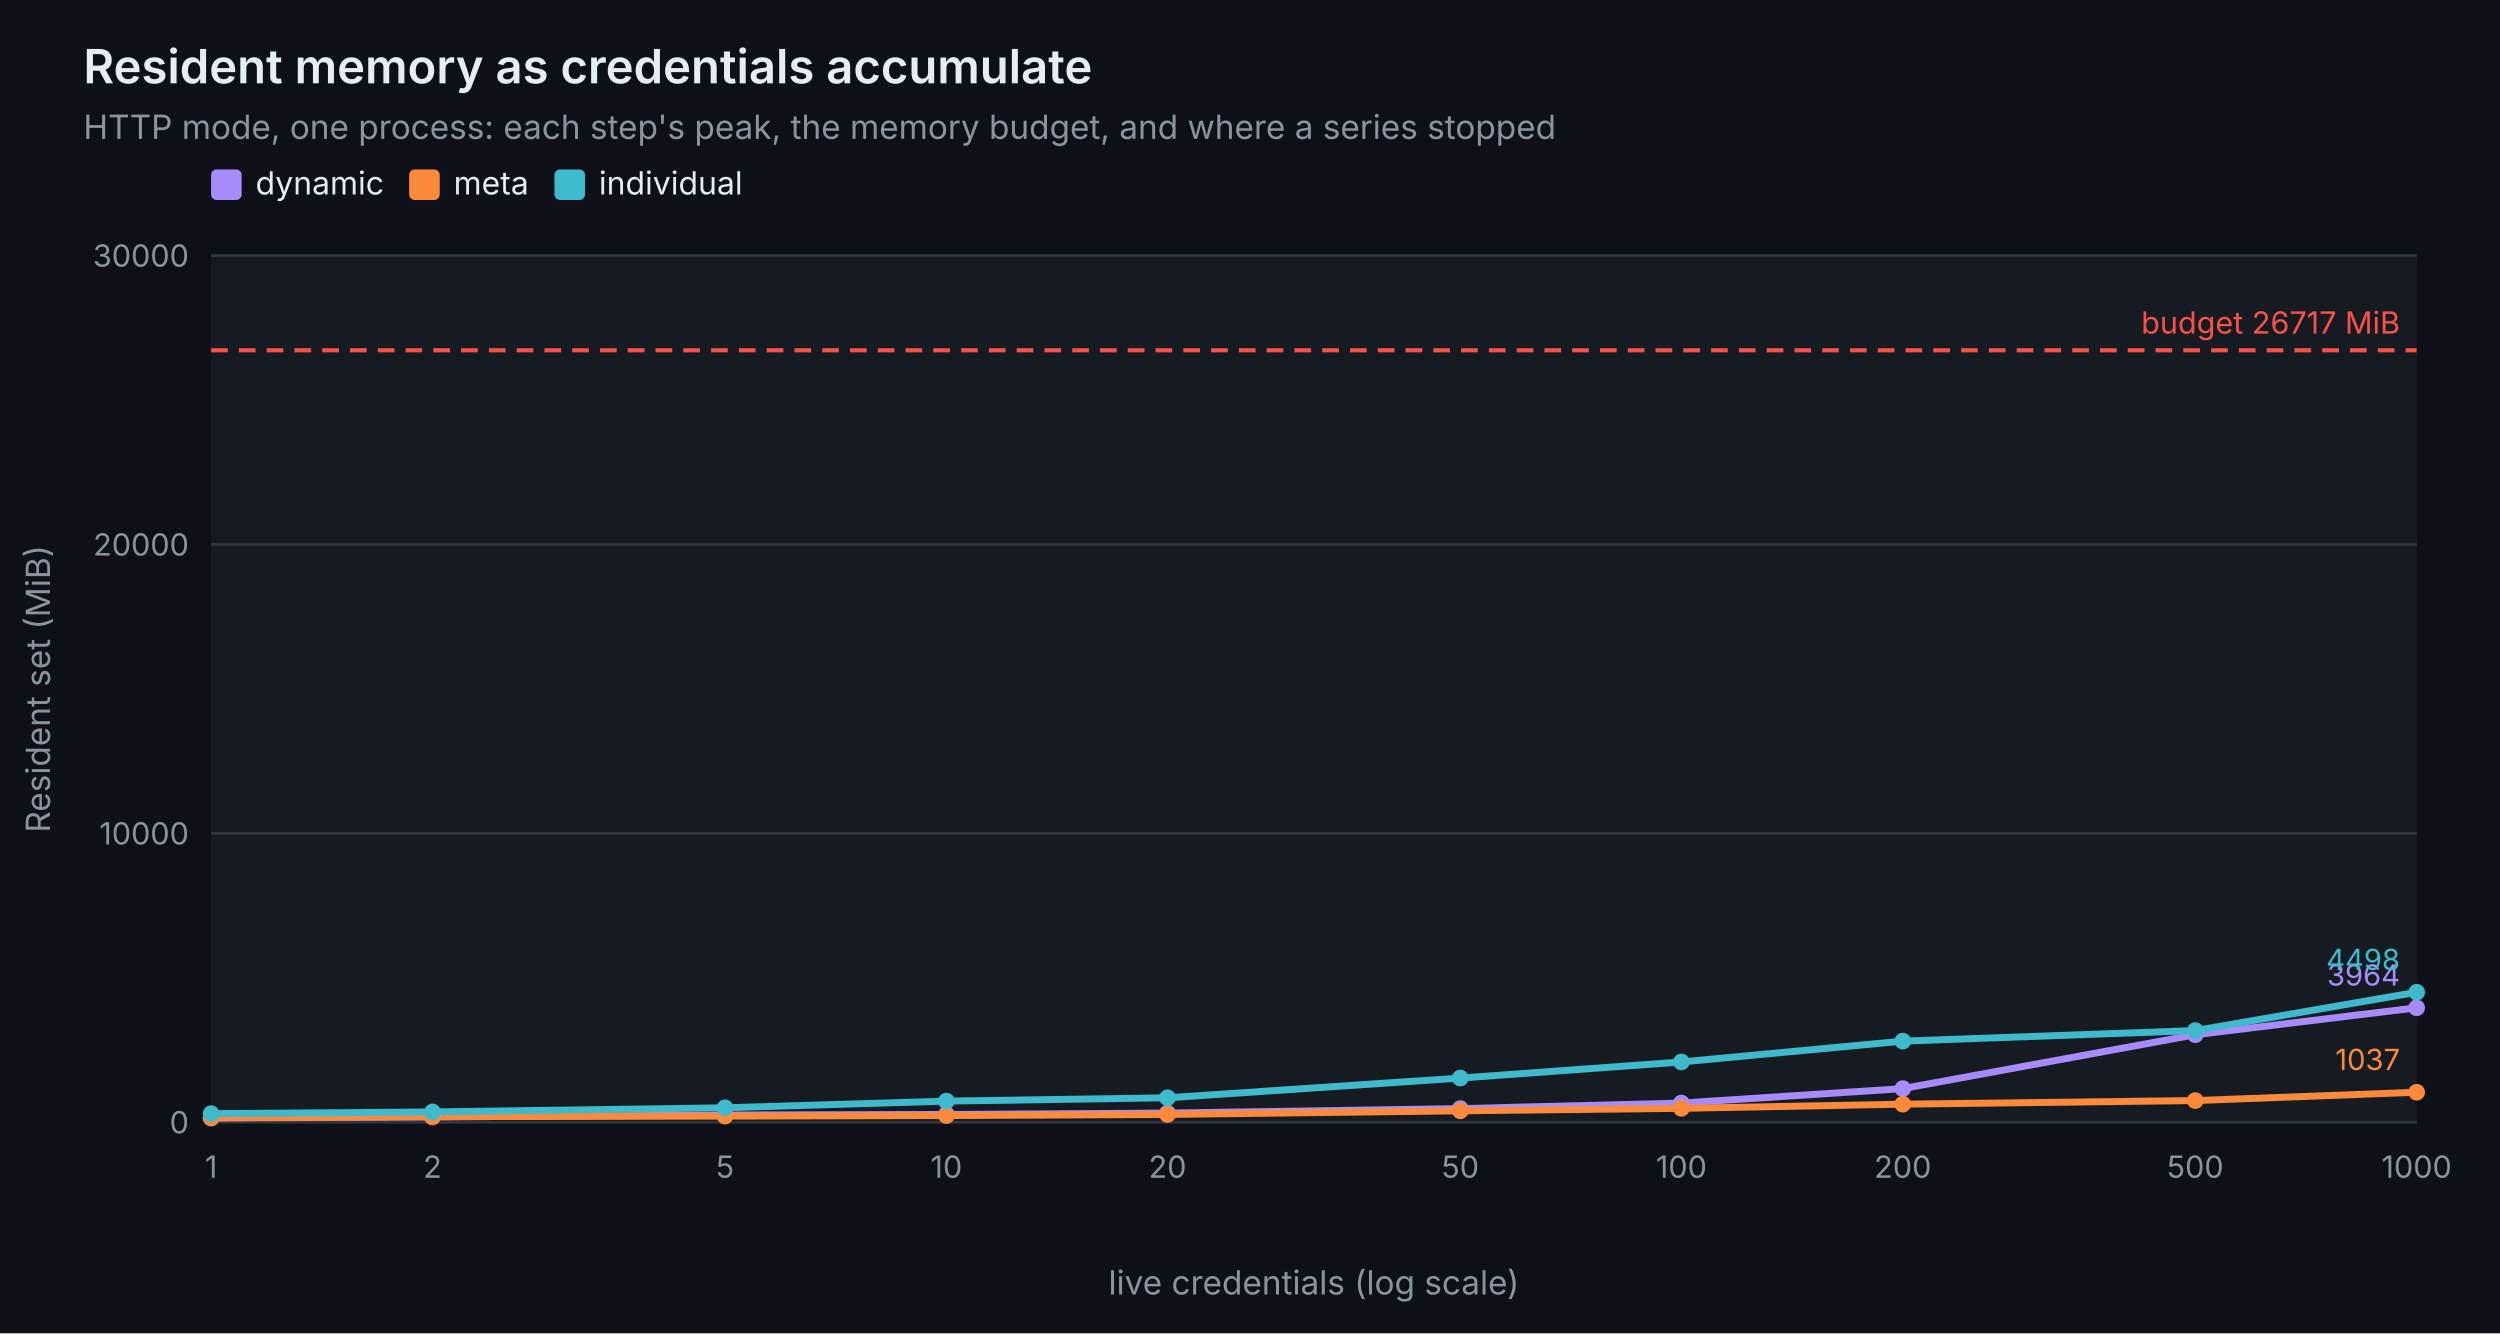
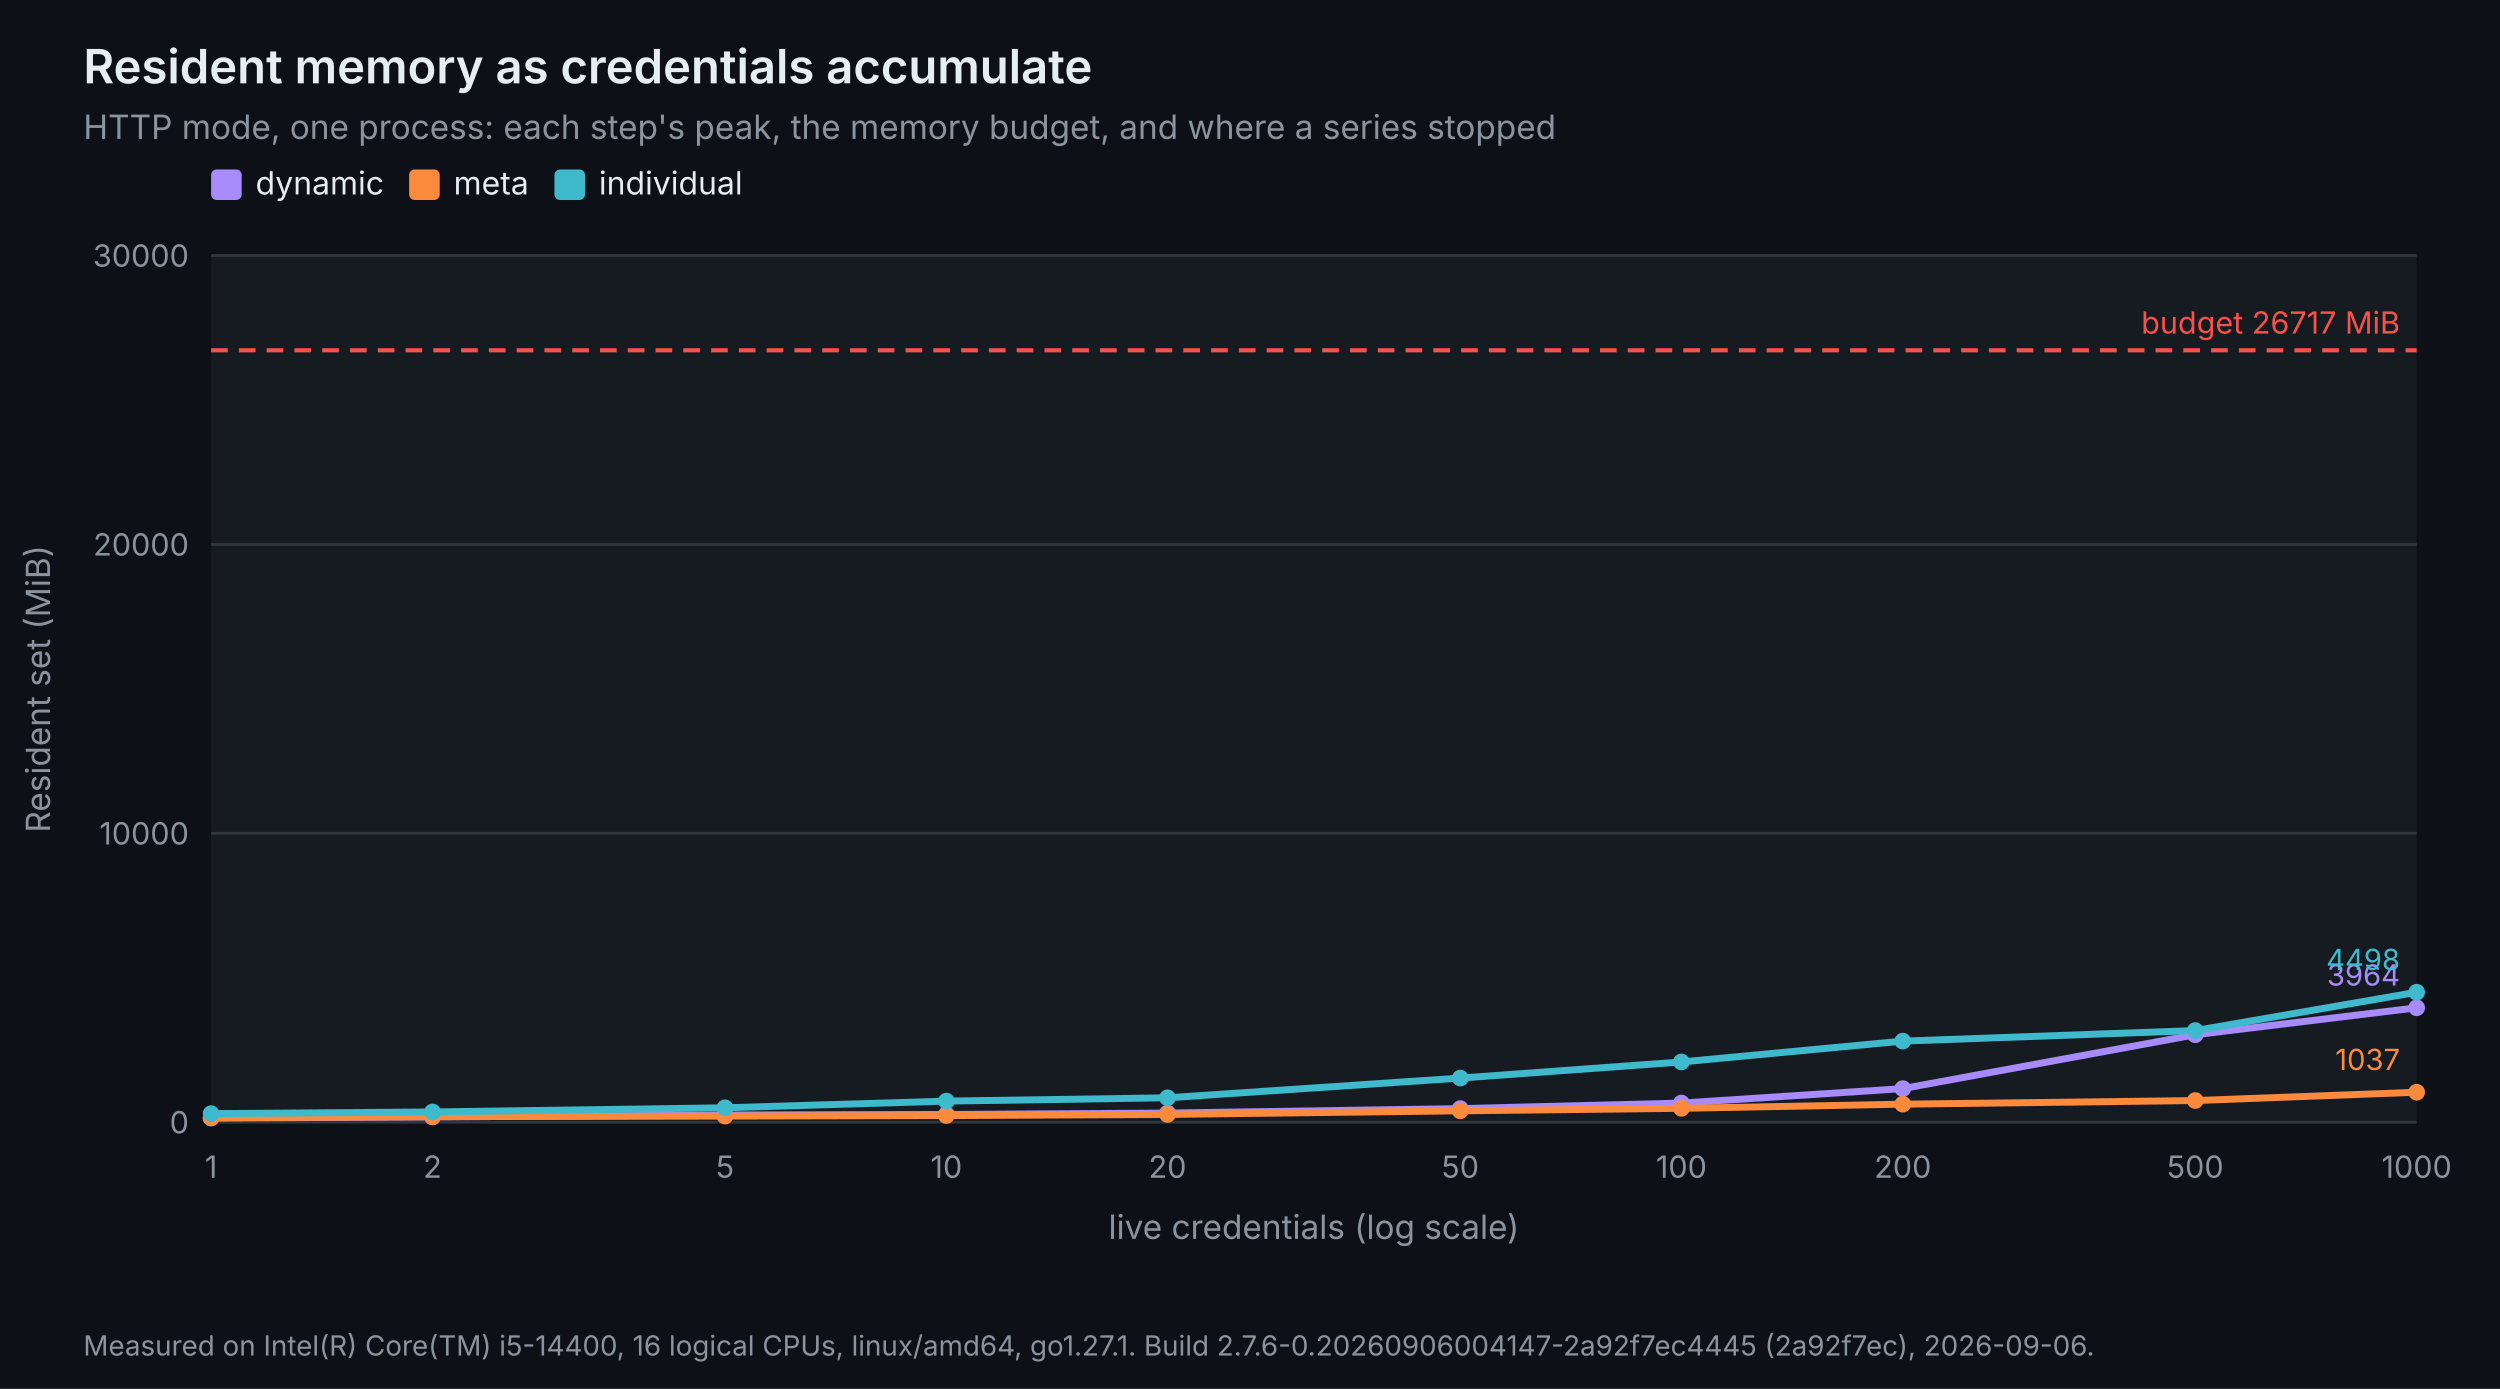
- <svg xmlns="http://www.w3.org/2000/svg" viewBox="0 0 900 480" width="900" height="480" role="img" aria-label="Resident memory as credentials accumulate. HTTP mode, one process: each step's peak, the memory budget, and where a series stopped">
-   <rect width="900" height="480" fill="#0d1117" />
+ <svg xmlns="http://www.w3.org/2000/svg" viewBox="0 0 900 500" width="900" height="500" role="img" aria-label="Resident memory as credentials accumulate. HTTP mode, one process: each step's peak, the memory budget, and where a series stopped. Measured on Intel(R) Core(TM) i5-14400, 16 logical CPUs, linux/amd64, go1.27.1. Build 2.7.6-0.20260906004147-2a92f7ec4445 (2a92f7ec), 2026-09-06.">
+   <rect width="900" height="500" fill="#0d1117" />
  <text x="30" y="30" font-family="ui-sans-serif,system-ui,-apple-system,Segoe UI,sans-serif" font-size="17" font-weight="600" fill="#e6edf3">Resident memory as credentials accumulate</text>
  <text x="30" y="50" font-family="ui-sans-serif,system-ui,-apple-system,Segoe UI,sans-serif" font-size="12" fill="#8b949e">HTTP mode, one process: each step's peak, the memory budget, and where a series stopped</text>
  <rect x="76" y="92" width="794" height="312" fill="#161b22" />
  <rect x="76.0" y="61.0" width="11" height="11" rx="2" fill="#a78bfa" />
  <text x="92.0" y="70.0" font-family="ui-sans-serif,system-ui,-apple-system,Segoe UI,sans-serif" font-size="11.5" fill="#e6edf3">dynamic</text>
  <rect x="147.3" y="61.0" width="11" height="11" rx="2" fill="#fc8a3d" />
  <text x="163.3" y="70.0" font-family="ui-sans-serif,system-ui,-apple-system,Segoe UI,sans-serif" font-size="11.5" fill="#e6edf3">meta</text>
  <rect x="199.6" y="61.0" width="11" height="11" rx="2" fill="#3fb9cc" />
  <text x="215.6" y="70.0" font-family="ui-sans-serif,system-ui,-apple-system,Segoe UI,sans-serif" font-size="11.5" fill="#e6edf3">individual</text>
  <line x1="76" y1="404.0" x2="870" y2="404.0" stroke="#30363d" stroke-width="1" />
  <text x="68" y="408.0" font-family="ui-sans-serif,system-ui,-apple-system,Segoe UI,sans-serif" font-size="11" text-anchor="end" fill="#8b949e">0</text>
  <line x1="76" y1="300.0" x2="870" y2="300.0" stroke="#30363d" stroke-width="1" />
  <text x="68" y="304.0" font-family="ui-sans-serif,system-ui,-apple-system,Segoe UI,sans-serif" font-size="11" text-anchor="end" fill="#8b949e">10000</text>
  <line x1="76" y1="196.0" x2="870" y2="196.0" stroke="#30363d" stroke-width="1" />
  <text x="68" y="200.0" font-family="ui-sans-serif,system-ui,-apple-system,Segoe UI,sans-serif" font-size="11" text-anchor="end" fill="#8b949e">20000</text>
  <line x1="76" y1="92.0" x2="870" y2="92.0" stroke="#30363d" stroke-width="1" />
  <text x="68" y="96.0" font-family="ui-sans-serif,system-ui,-apple-system,Segoe UI,sans-serif" font-size="11" text-anchor="end" fill="#8b949e">30000</text>
  <text x="18" y="248.0" font-family="ui-sans-serif,system-ui,-apple-system,Segoe UI,sans-serif" font-size="12" fill="#8b949e" text-anchor="middle" transform="rotate(-90 18 248.0)">Resident set (MiB)</text>
-   <text x="473.0" y="466" font-family="ui-sans-serif,system-ui,-apple-system,Segoe UI,sans-serif" font-size="12" text-anchor="middle" fill="#8b949e">live credentials (log scale)</text>
+   <text x="473.0" y="446" font-family="ui-sans-serif,system-ui,-apple-system,Segoe UI,sans-serif" font-size="12" text-anchor="middle" fill="#8b949e">live credentials (log scale)</text>
+   <text x="30" y="488" font-family="ui-sans-serif,system-ui,-apple-system,Segoe UI,sans-serif" font-size="10" fill="#8b949e">Measured on Intel(R) Core(TM) i5-14400, 16 logical CPUs, linux/amd64, go1.27.1. Build 2.7.6-0.20260906004147-2a92f7ec4445 (2a92f7ec), 2026-09-06.</text>
  <text x="76.0" y="424" font-family="ui-sans-serif,system-ui,-apple-system,Segoe UI,sans-serif" font-size="11" text-anchor="middle" fill="#8b949e">1</text>
  <text x="155.7" y="424" font-family="ui-sans-serif,system-ui,-apple-system,Segoe UI,sans-serif" font-size="11" text-anchor="middle" fill="#8b949e">2</text>
  <text x="261.0" y="424" font-family="ui-sans-serif,system-ui,-apple-system,Segoe UI,sans-serif" font-size="11" text-anchor="middle" fill="#8b949e">5</text>
  <text x="340.7" y="424" font-family="ui-sans-serif,system-ui,-apple-system,Segoe UI,sans-serif" font-size="11" text-anchor="middle" fill="#8b949e">10</text>
  <text x="420.3" y="424" font-family="ui-sans-serif,system-ui,-apple-system,Segoe UI,sans-serif" font-size="11" text-anchor="middle" fill="#8b949e">20</text>
  <text x="525.7" y="424" font-family="ui-sans-serif,system-ui,-apple-system,Segoe UI,sans-serif" font-size="11" text-anchor="middle" fill="#8b949e">50</text>
  <text x="605.3" y="424" font-family="ui-sans-serif,system-ui,-apple-system,Segoe UI,sans-serif" font-size="11" text-anchor="middle" fill="#8b949e">100</text>
  <text x="685.0" y="424" font-family="ui-sans-serif,system-ui,-apple-system,Segoe UI,sans-serif" font-size="11" text-anchor="middle" fill="#8b949e">200</text>
  <text x="790.3" y="424" font-family="ui-sans-serif,system-ui,-apple-system,Segoe UI,sans-serif" font-size="11" text-anchor="middle" fill="#8b949e">500</text>
  <text x="870.0" y="424" font-family="ui-sans-serif,system-ui,-apple-system,Segoe UI,sans-serif" font-size="11" text-anchor="middle" fill="#8b949e">1000</text>
  <path d="M76.0,402.5L155.7,402.1L261.0,401.4L340.7,401.2L420.3,400.7L525.7,399.1L605.3,397.1L685.0,391.9L790.3,372.5L870.0,362.8" fill="none" stroke="#a78bfa" stroke-width="2.5" stroke-linejoin="round" />
  <circle cx="76.0" cy="402.5" r="3" fill="#a78bfa" />
  <circle cx="155.7" cy="402.1" r="3" fill="#a78bfa" />
  <circle cx="261.0" cy="401.4" r="3" fill="#a78bfa" />
  <circle cx="340.7" cy="401.2" r="3" fill="#a78bfa" />
  <circle cx="420.3" cy="400.7" r="3" fill="#a78bfa" />
  <circle cx="525.7" cy="399.1" r="3" fill="#a78bfa" />
  <circle cx="605.3" cy="397.1" r="3" fill="#a78bfa" />
  <circle cx="685.0" cy="391.9" r="3" fill="#a78bfa" />
  <circle cx="790.3" cy="372.5" r="3" fill="#a78bfa" />
  <circle cx="870.0" cy="362.8" r="3" fill="#a78bfa" />
  <text x="864.0" y="354.8" font-family="ui-sans-serif,system-ui,-apple-system,Segoe UI,sans-serif" font-size="10.5" text-anchor="end" fill="#a78bfa">3964</text>
  <path d="M76.0,402.4L155.7,402.0L261.0,401.8L340.7,401.6L420.3,401.2L525.7,399.9L605.3,399.0L685.0,397.5L790.3,396.2L870.0,393.2" fill="none" stroke="#fc8a3d" stroke-width="2.5" stroke-linejoin="round" />
  <circle cx="76.0" cy="402.4" r="3" fill="#fc8a3d" />
  <circle cx="155.7" cy="402.0" r="3" fill="#fc8a3d" />
  <circle cx="261.0" cy="401.8" r="3" fill="#fc8a3d" />
  <circle cx="340.7" cy="401.6" r="3" fill="#fc8a3d" />
  <circle cx="420.3" cy="401.2" r="3" fill="#fc8a3d" />
  <circle cx="525.7" cy="399.9" r="3" fill="#fc8a3d" />
  <circle cx="605.3" cy="399.0" r="3" fill="#fc8a3d" />
  <circle cx="685.0" cy="397.5" r="3" fill="#fc8a3d" />
  <circle cx="790.3" cy="396.2" r="3" fill="#fc8a3d" />
  <circle cx="870.0" cy="393.2" r="3" fill="#fc8a3d" />
  <text x="864.0" y="385.2" font-family="ui-sans-serif,system-ui,-apple-system,Segoe UI,sans-serif" font-size="10.5" text-anchor="end" fill="#fc8a3d">1037</text>
  <path d="M76.0,400.9L155.7,400.3L261.0,398.8L340.7,396.4L420.3,395.2L525.7,388.1L605.3,382.3L685.0,374.8L790.3,371.0L870.0,357.2" fill="none" stroke="#3fb9cc" stroke-width="2.5" stroke-linejoin="round" />
  <circle cx="76.0" cy="400.9" r="3" fill="#3fb9cc" />
  <circle cx="155.7" cy="400.3" r="3" fill="#3fb9cc" />
  <circle cx="261.0" cy="398.8" r="3" fill="#3fb9cc" />
  <circle cx="340.7" cy="396.4" r="3" fill="#3fb9cc" />
  <circle cx="420.3" cy="395.2" r="3" fill="#3fb9cc" />
  <circle cx="525.7" cy="388.1" r="3" fill="#3fb9cc" />
  <circle cx="605.3" cy="382.3" r="3" fill="#3fb9cc" />
  <circle cx="685.0" cy="374.8" r="3" fill="#3fb9cc" />
  <circle cx="790.3" cy="371.0" r="3" fill="#3fb9cc" />
  <circle cx="870.0" cy="357.2" r="3" fill="#3fb9cc" />
  <text x="864.0" y="349.2" font-family="ui-sans-serif,system-ui,-apple-system,Segoe UI,sans-serif" font-size="10.5" text-anchor="end" fill="#3fb9cc">4498</text>
  <line x1="76" y1="126.1" x2="870" y2="126.1" stroke="#f85149" stroke-width="1.5" stroke-dasharray="6 4" />
  <text x="864" y="120.1" font-family="ui-sans-serif,system-ui,-apple-system,Segoe UI,sans-serif" font-size="11" text-anchor="end" fill="#f85149">budget 26717 MiB</text>
</svg>
